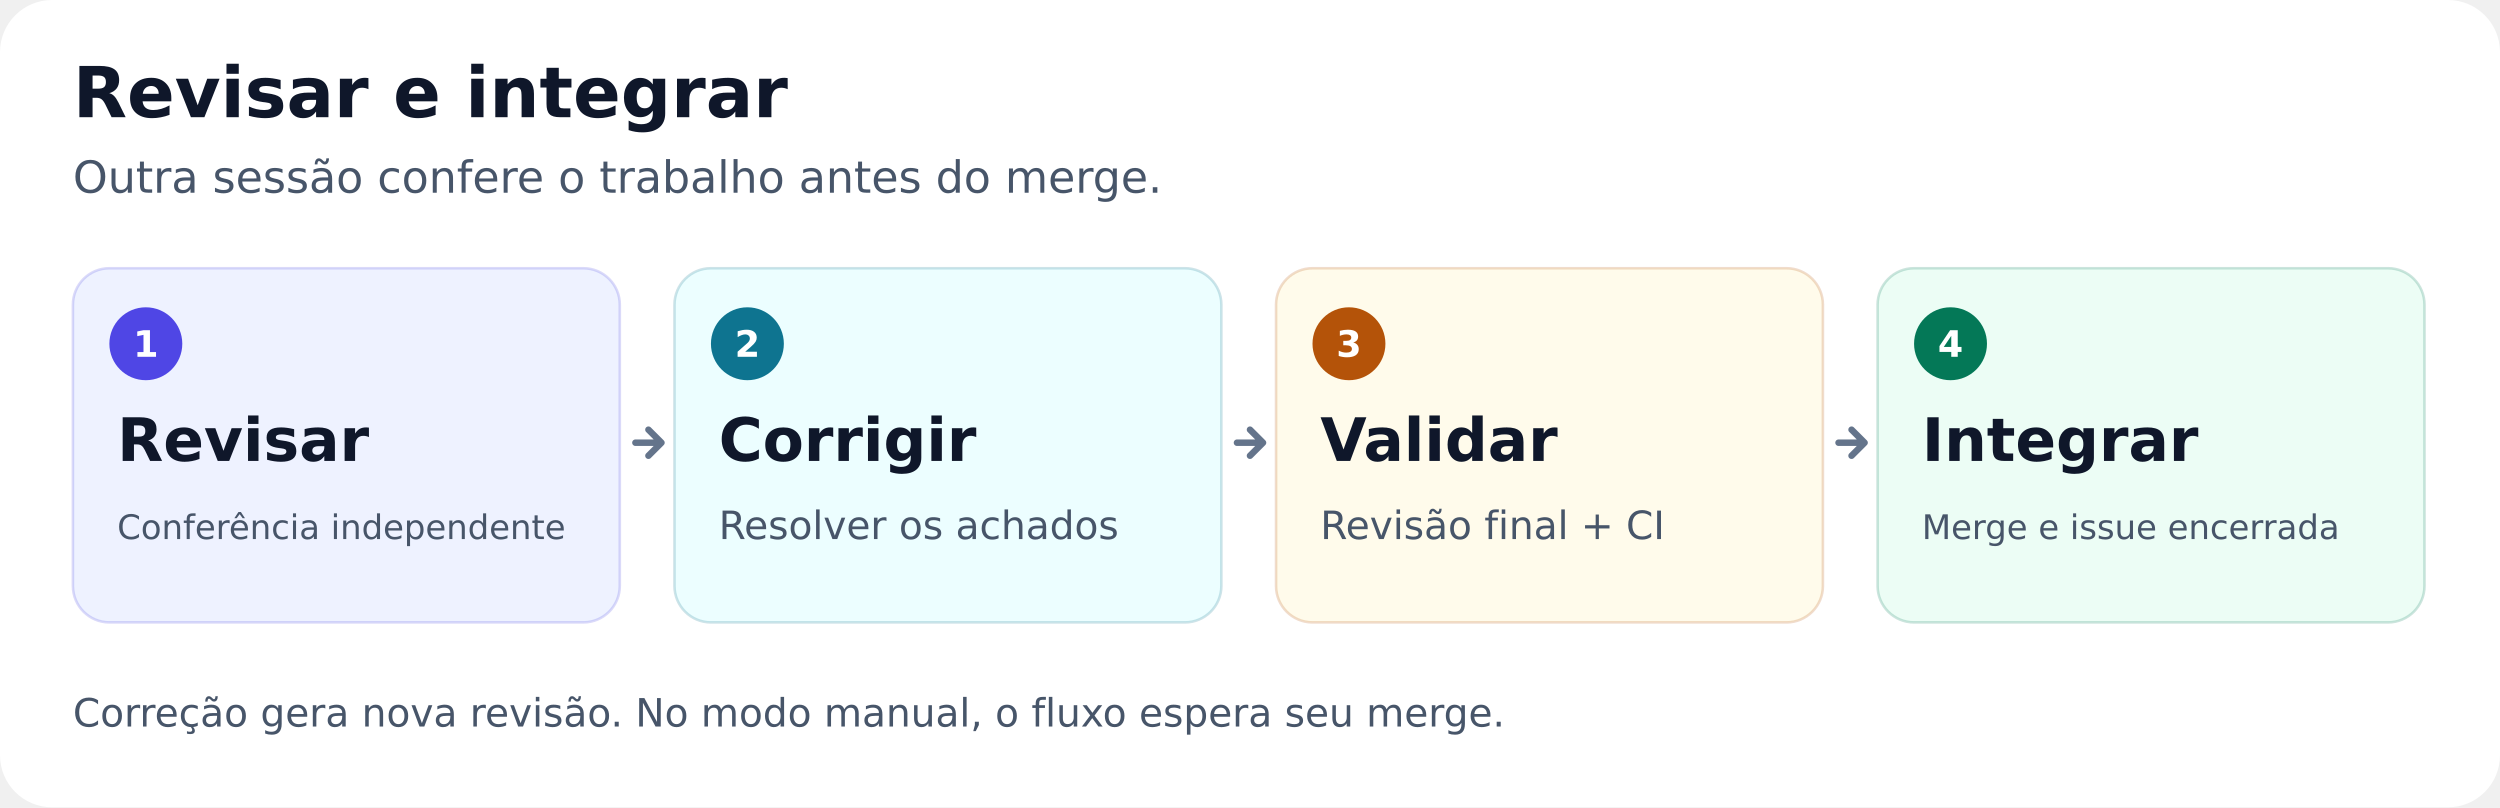
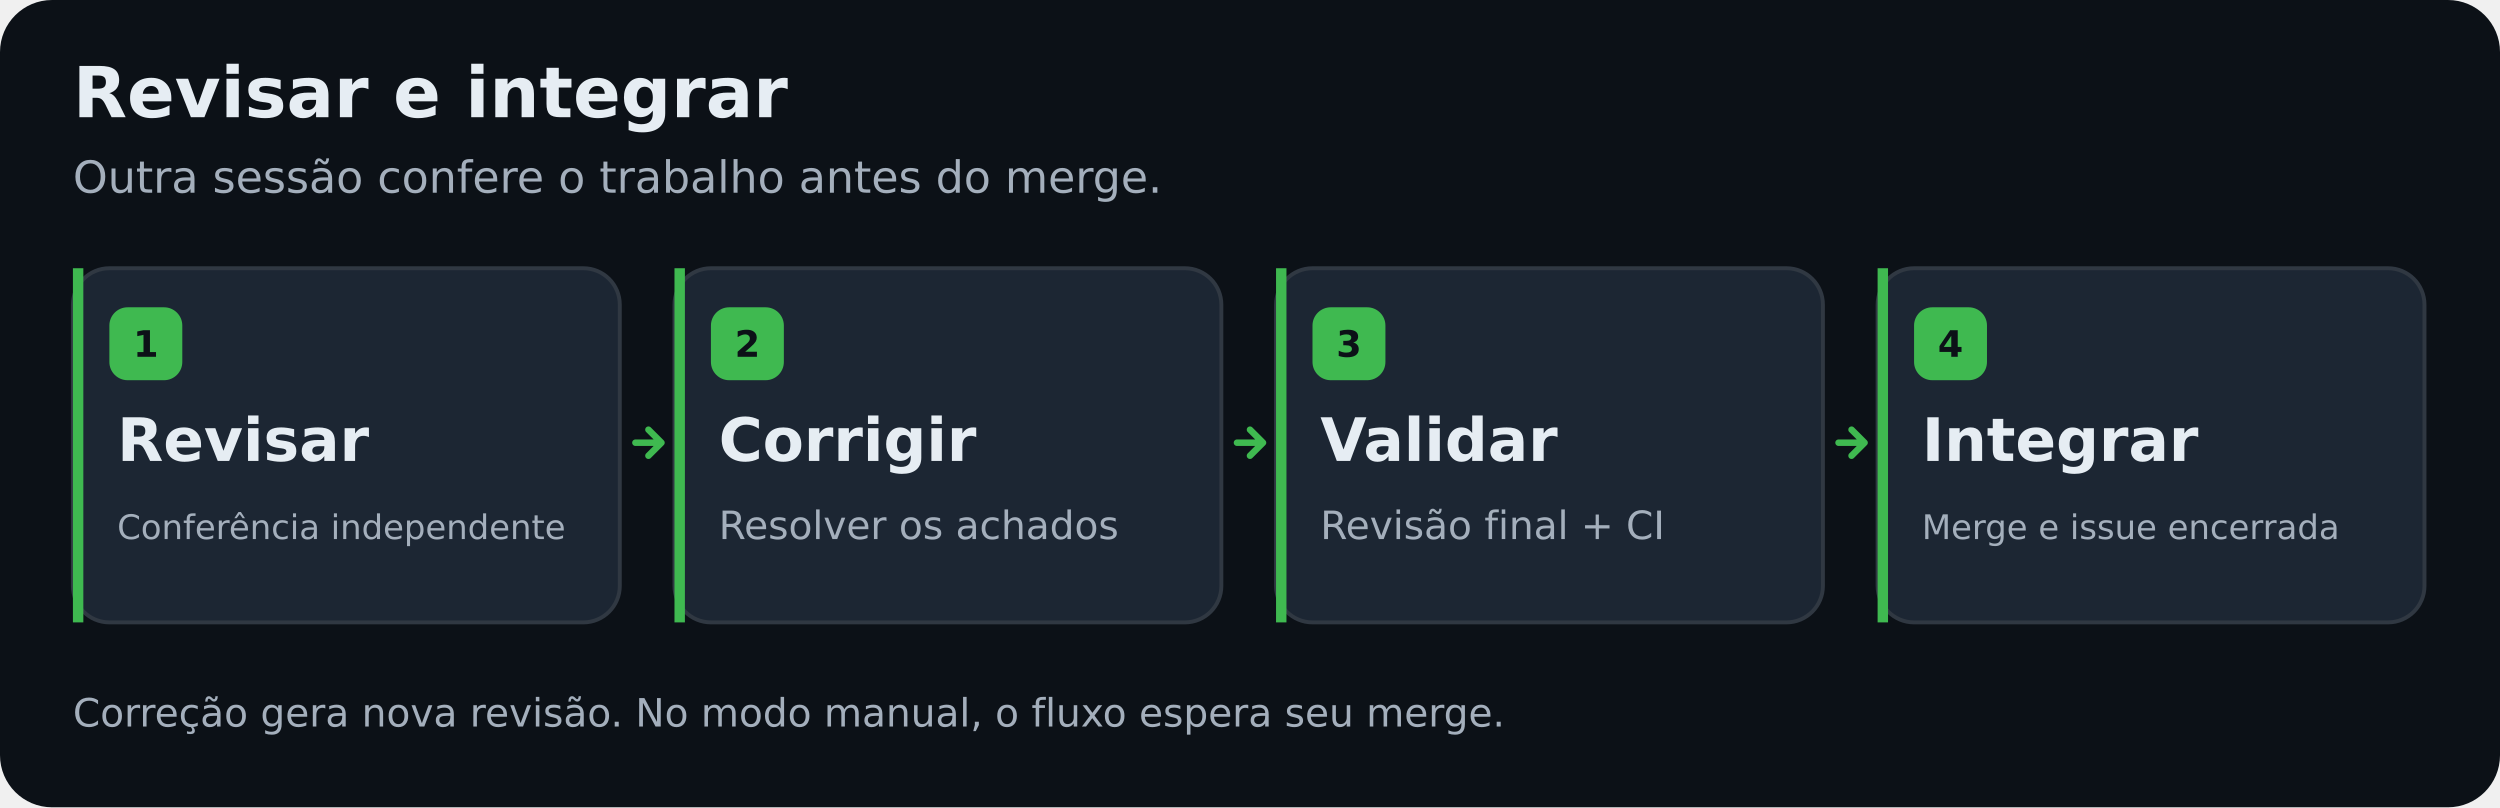
- <svg xmlns="http://www.w3.org/2000/svg" width="960" height="310" viewBox="0 0 960 310" role="img" aria-labelledby="title desc">
-   <rect width="960" height="310" rx="20" fill="#ffffff" />
-   <g font-family="DejaVu Sans,Arial,sans-serif">
-     <text x="28" y="45" font-size="27" font-weight="700" fill="#0f172a">Revisar e integrar</text>
-     <text x="28" y="74" font-size="17" fill="#475569">Outra sessão confere o trabalho antes do merge.</text>
-     <rect x="28" y="103" width="210" height="136" rx="14" fill="#eef2ff" stroke="#4f46e5" stroke-opacity=".2" />
-     <circle cx="56" cy="132" r="14" fill="#4f46e5" />
-     <text x="56" y="137" text-anchor="middle" fill="white" font-size="14" font-weight="700">1</text>
-     <text x="45" y="177" font-size="23" font-weight="700" fill="#0f172a">Revisar</text>
-     <text x="45" y="207" font-size="13" fill="#475569">Conferência independente</text>
-     <path d="M 244 170 h 9 m -4 -5 l 5 5 -5 5" fill="none" stroke="#64748b" stroke-width="2.5" stroke-linecap="round" stroke-linejoin="round" />
-     <rect x="259" y="103" width="210" height="136" rx="14" fill="#ecfeff" stroke="#0e7490" stroke-opacity=".2" />
-     <circle cx="287" cy="132" r="14" fill="#0e7490" />
-     <text x="287" y="137" text-anchor="middle" fill="white" font-size="14" font-weight="700">2</text>
-     <text x="276" y="177" font-size="23" font-weight="700" fill="#0f172a">Corrigir</text>
-     <text x="276" y="207" font-size="15" fill="#475569">Resolver os achados</text>
-     <path d="M 475 170 h 9 m -4 -5 l 5 5 -5 5" fill="none" stroke="#64748b" stroke-width="2.5" stroke-linecap="round" stroke-linejoin="round" />
-     <rect x="490" y="103" width="210" height="136" rx="14" fill="#fffbeb" stroke="#b45309" stroke-opacity=".2" />
-     <circle cx="518" cy="132" r="14" fill="#b45309" />
-     <text x="518" y="137" text-anchor="middle" fill="white" font-size="14" font-weight="700">3</text>
-     <text x="507" y="177" font-size="23" font-weight="700" fill="#0f172a">Validar</text>
-     <text x="507" y="207" font-size="15" fill="#475569">Revisão final + CI</text>
-     <path d="M 706 170 h 9 m -4 -5 l 5 5 -5 5" fill="none" stroke="#64748b" stroke-width="2.5" stroke-linecap="round" stroke-linejoin="round" />
-     <rect x="721" y="103" width="210" height="136" rx="14" fill="#ecfdf5" stroke="#047857" stroke-opacity=".2" />
-     <circle cx="749" cy="132" r="14" fill="#047857" />
-     <text x="749" y="137" text-anchor="middle" fill="white" font-size="14" font-weight="700">4</text>
-     <text x="738" y="177" font-size="23" font-weight="700" fill="#0f172a">Integrar</text>
-     <text x="738" y="207" font-size="13" fill="#475569">Merge e issue encerrada</text>
-     <text x="28" y="279" font-size="15" fill="#475569">Correção gera nova revisão. No modo manual, o fluxo espera seu merge.</text>
+ <svg xmlns="http://www.w3.org/2000/svg" width="960" height="310" viewBox="0 0 960 310" role="img" aria-labelledby="title desc" font-family="DejaVu Sans, sans-serif">
+   <rect width="960" height="310" rx="20" fill="#0c1117" />
+   <g font-family="DejaVu Sans, sans-serif">
+     <text x="28" y="45" font-size="27" font-weight="700" fill="#e6edf3">Revisar e integrar</text>
+     <text x="28" y="74" font-size="17" fill="#a4afbc">Outra sessão confere o trabalho antes do merge.</text>
+     <rect x="28" y="103" width="210" height="136" rx="14" fill="#1c2633" stroke="#303842" stroke-opacity="1" stroke-width="1.5" />
+     <rect x="28" y="103" width="4" height="136" fill="#3fb950" />
+     <rect x="42" y="118" width="28" height="28" rx="7" fill="#3fb950" />
+     <text x="56" y="137" text-anchor="middle" fill="#0c1117" font-size="14" font-weight="700">1</text>
+     <text x="45" y="177" font-size="23" font-weight="700" fill="#e6edf3">Revisar</text>
+     <text x="45" y="207" font-size="13" fill="#a4afbc">Conferência independente</text>
+     <path d="M 244 170 h 9 m -4 -5 l 5 5 -5 5" fill="none" stroke="#3fb950" stroke-width="2.5" stroke-linecap="round" stroke-linejoin="round" />
+     <rect x="259" y="103" width="210" height="136" rx="14" fill="#1c2633" stroke="#303842" stroke-opacity="1" stroke-width="1.5" />
+     <rect x="259" y="103" width="4" height="136" fill="#3fb950" />
+     <rect x="273" y="118" width="28" height="28" rx="7" fill="#3fb950" />
+     <text x="287" y="137" text-anchor="middle" fill="#0c1117" font-size="14" font-weight="700">2</text>
+     <text x="276" y="177" font-size="23" font-weight="700" fill="#e6edf3">Corrigir</text>
+     <text x="276" y="207" font-size="15" fill="#a4afbc">Resolver os achados</text>
+     <path d="M 475 170 h 9 m -4 -5 l 5 5 -5 5" fill="none" stroke="#3fb950" stroke-width="2.5" stroke-linecap="round" stroke-linejoin="round" />
+     <rect x="490" y="103" width="210" height="136" rx="14" fill="#1c2633" stroke="#303842" stroke-opacity="1" stroke-width="1.5" />
+     <rect x="490" y="103" width="4" height="136" fill="#3fb950" />
+     <rect x="504" y="118" width="28" height="28" rx="7" fill="#3fb950" />
+     <text x="518" y="137" text-anchor="middle" fill="#0c1117" font-size="14" font-weight="700">3</text>
+     <text x="507" y="177" font-size="23" font-weight="700" fill="#e6edf3">Validar</text>
+     <text x="507" y="207" font-size="15" fill="#a4afbc">Revisão final + CI</text>
+     <path d="M 706 170 h 9 m -4 -5 l 5 5 -5 5" fill="none" stroke="#3fb950" stroke-width="2.5" stroke-linecap="round" stroke-linejoin="round" />
+     <rect x="721" y="103" width="210" height="136" rx="14" fill="#1c2633" stroke="#303842" stroke-opacity="1" stroke-width="1.5" />
+     <rect x="721" y="103" width="4" height="136" fill="#3fb950" />
+     <rect x="735" y="118" width="28" height="28" rx="7" fill="#3fb950" />
+     <text x="749" y="137" text-anchor="middle" fill="#0c1117" font-size="14" font-weight="700">4</text>
+     <text x="738" y="177" font-size="23" font-weight="700" fill="#e6edf3">Integrar</text>
+     <text x="738" y="207" font-size="13" fill="#a4afbc">Merge e issue encerrada</text>
+     <text x="28" y="279" font-size="15" fill="#a4afbc">Correção gera nova revisão. No modo manual, o fluxo espera seu merge.</text>
  </g>
</svg>
